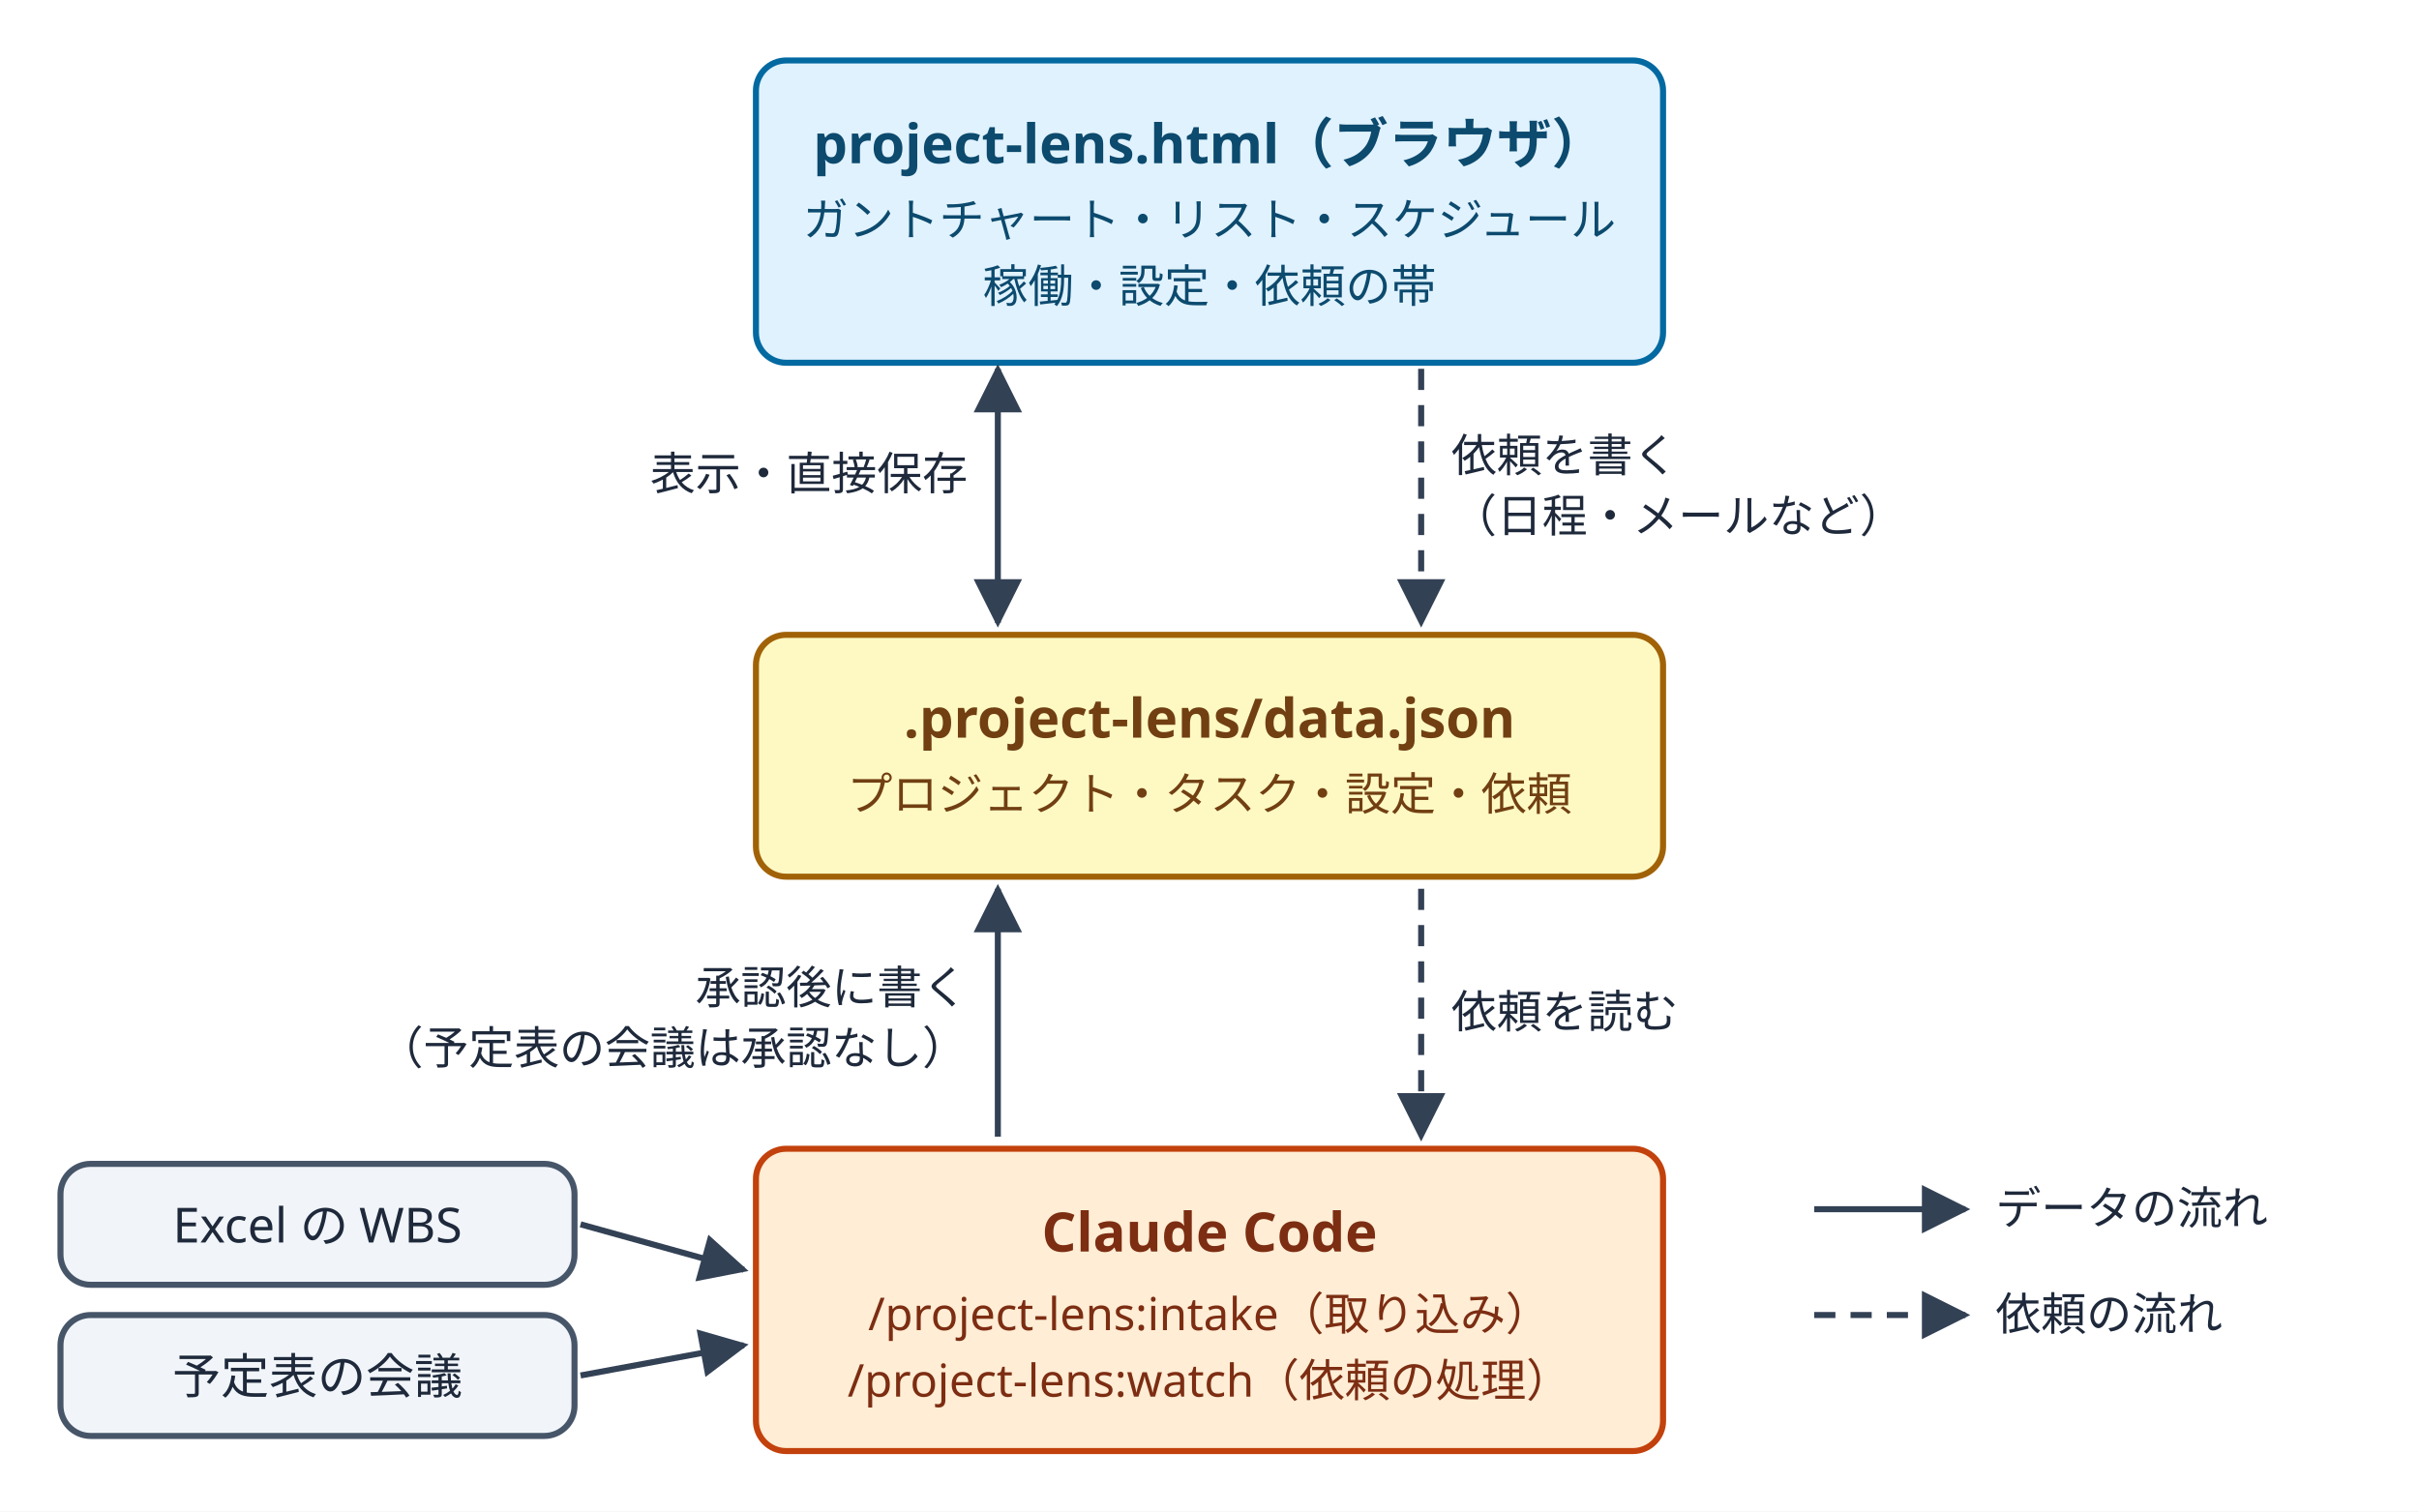
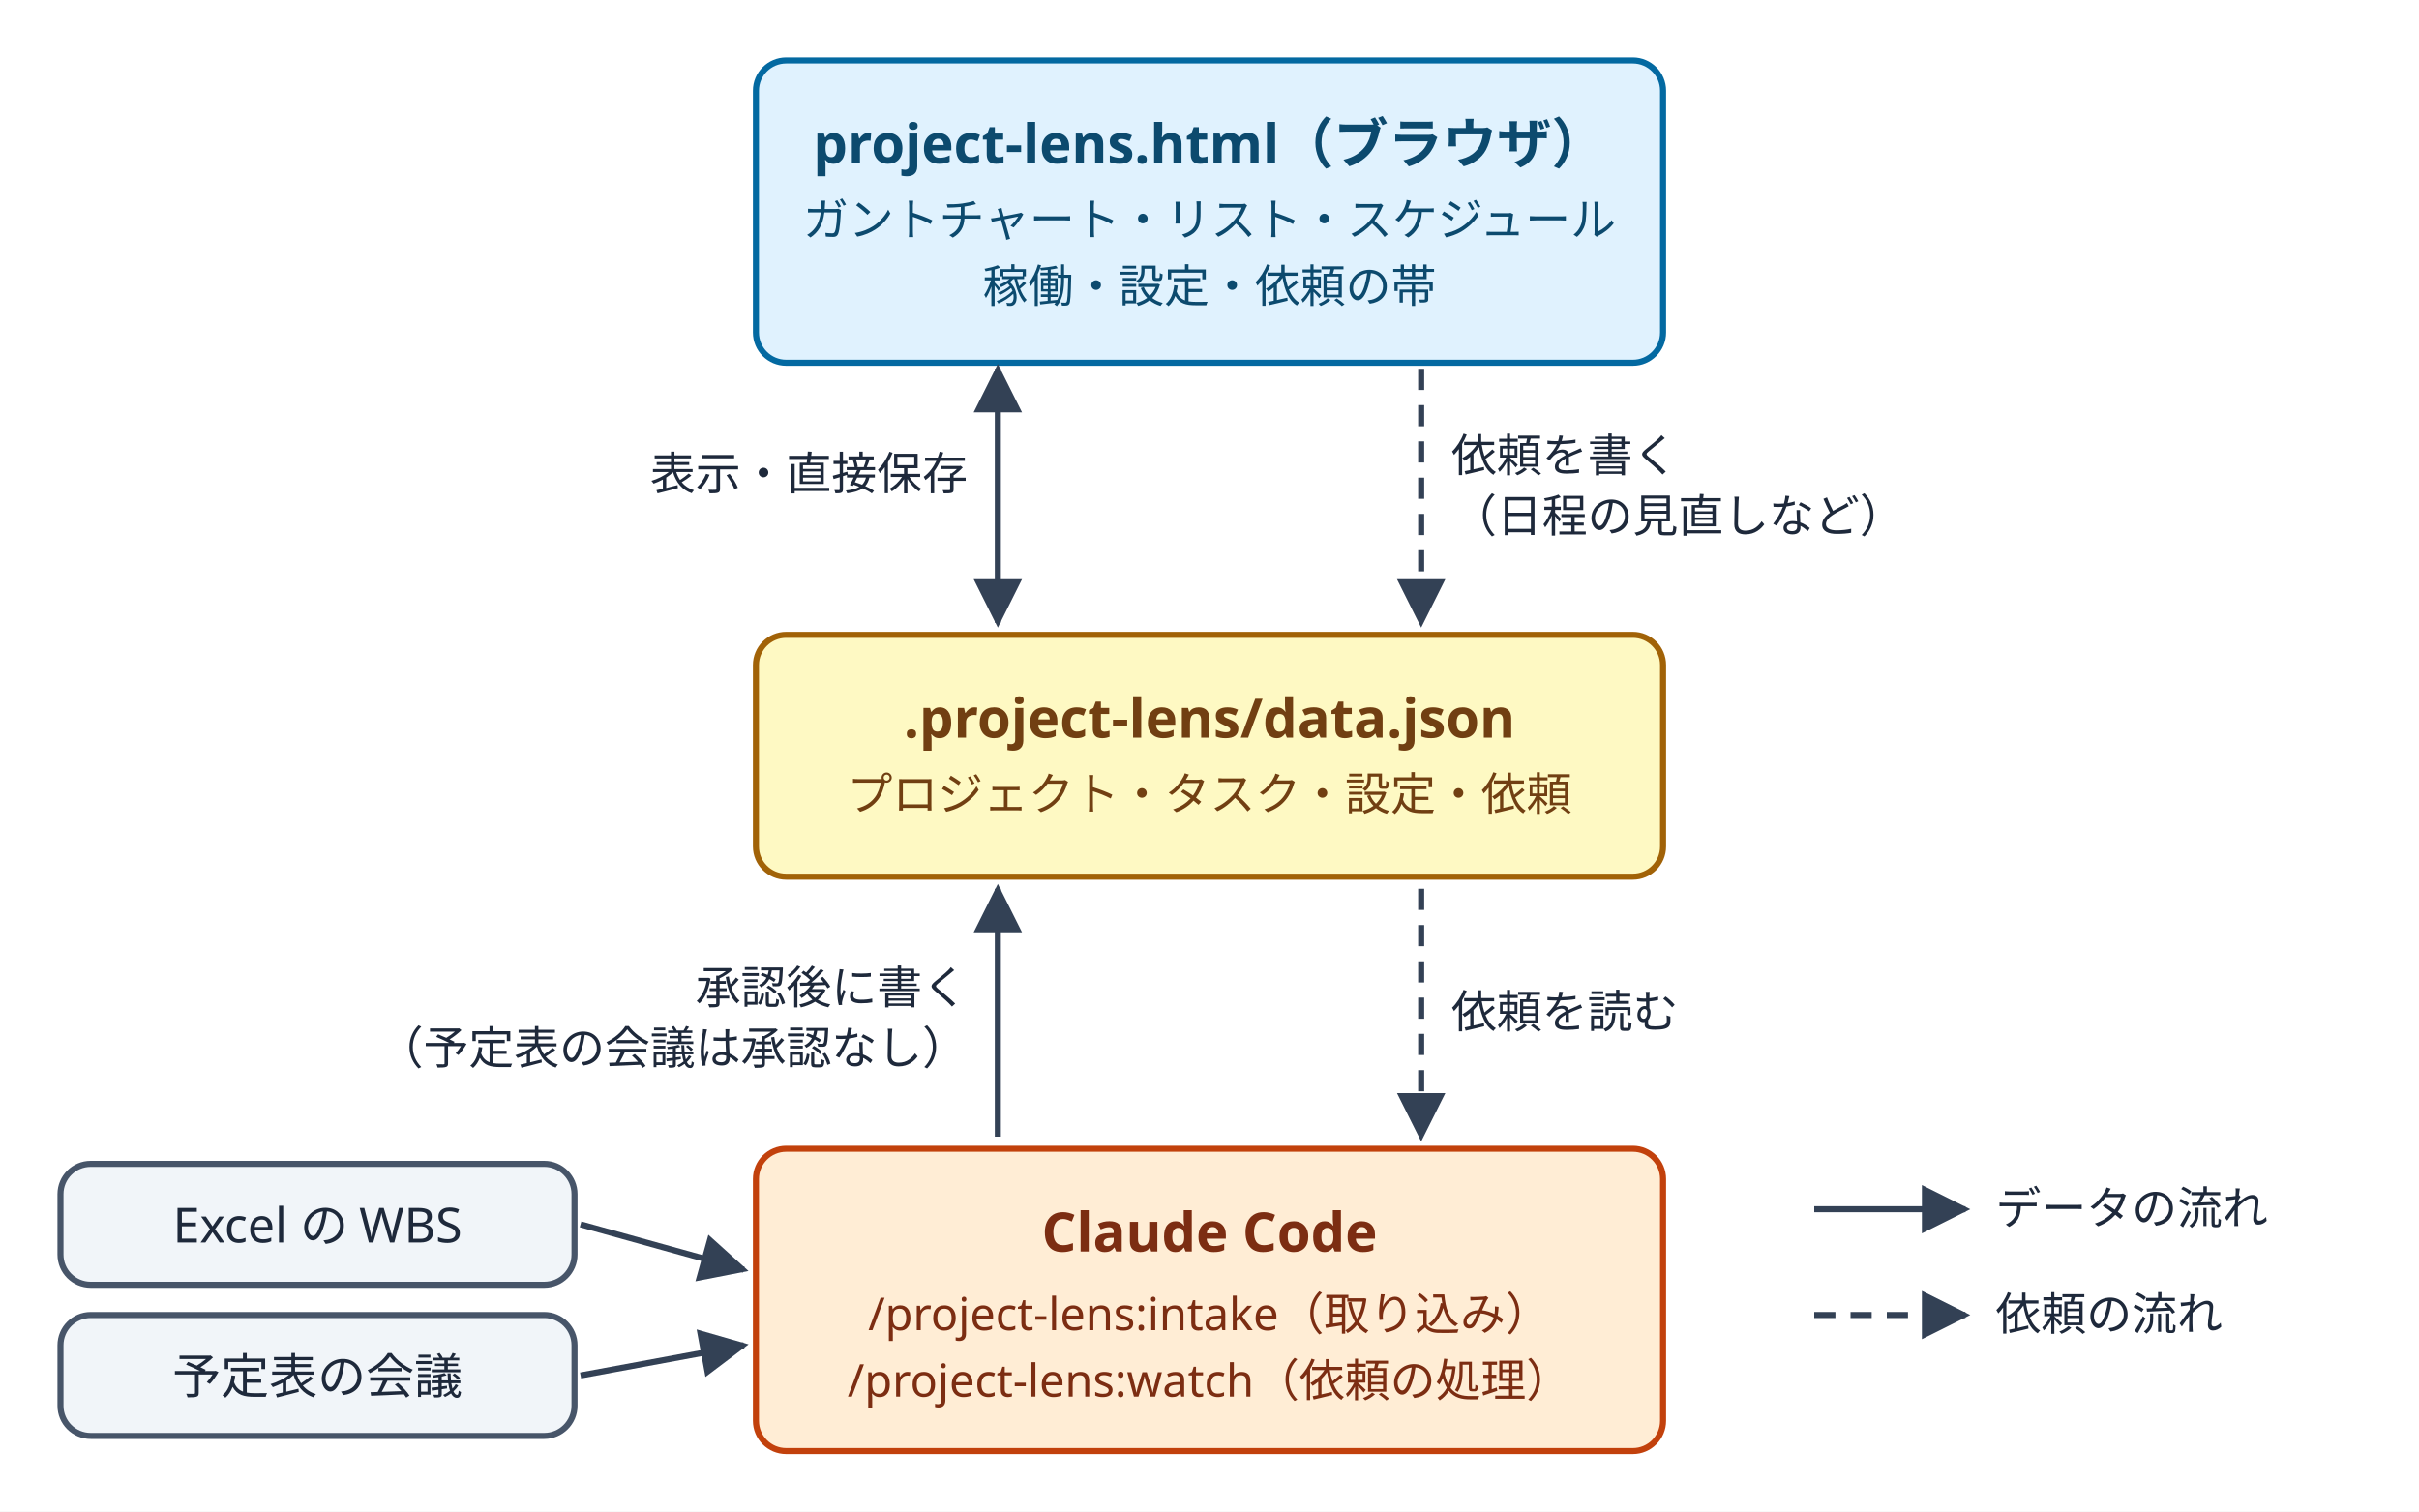
<svg xmlns="http://www.w3.org/2000/svg" viewBox="0 0 800 500" font-family="'Yu Gothic','Meiryo','Hiragino Sans',sans-serif" role="img" aria-labelledby="t d">
  <defs>
    <marker id="a" viewBox="0 0 10 10" refX="9" refY="5" markerWidth="8" markerHeight="8" orient="auto-start-reverse">
      <path d="M0,0 L10,5 L0,10 z" fill="#334155" />
    </marker>
  </defs>
  <rect width="800" height="500" fill="#ffffff" />
  <rect x="250" y="20" width="300" height="100" rx="10" fill="#e0f2fe" stroke="#0369a1" stroke-width="2" />
  <text x="400" y="54" text-anchor="middle" font-size="18" font-weight="bold" fill="#0c4a6e">project-lens.html（ブラウザ）</text>
  <text x="400" y="78" text-anchor="middle" font-size="15" fill="#0c4a6e">ガントチャート・リスト・スケジュール</text>
  <text x="400" y="100" text-anchor="middle" font-size="15" fill="#0c4a6e">稼働・設定・依頼の帯</text>
  <rect x="250" y="210" width="300" height="80" rx="10" fill="#fef9c3" stroke="#a16207" stroke-width="2" />
  <text x="400" y="244" text-anchor="middle" font-size="18" font-weight="bold" fill="#713f12">.project-lens/data.json</text>
  <text x="400" y="268" text-anchor="middle" font-size="15" fill="#713f12">プロジェクト・タスク・設定・依頼</text>
  <rect x="250" y="380" width="300" height="100" rx="10" fill="#ffedd5" stroke="#c2410c" stroke-width="2" />
  <text x="400" y="414" text-anchor="middle" font-size="18" font-weight="bold" fill="#7c2d12">Claude Code</text>
  <text x="400" y="440" text-anchor="middle" font-size="15" fill="#7c2d12">/project-lens:intake（取り込み）</text>
  <text x="400" y="462" text-anchor="middle" font-size="15" fill="#7c2d12">/project-lens:watch（依頼の処理）</text>
  <rect x="20" y="385" width="170" height="40" rx="10" fill="#f1f5f9" stroke="#475569" stroke-width="2" />
  <text x="105" y="411" text-anchor="middle" font-size="16" fill="#1e293b">Excel の WBS</text>
  <rect x="20" y="435" width="170" height="40" rx="10" fill="#f1f5f9" stroke="#475569" stroke-width="2" />
  <text x="105" y="461" text-anchor="middle" font-size="16" fill="#1e293b">予定表の会議</text>
  <line x1="192" y1="405" x2="246" y2="420" stroke="#334155" stroke-width="2" marker-end="url(#a)" />
  <line x1="192" y1="455" x2="246" y2="445" stroke="#334155" stroke-width="2" marker-end="url(#a)" />
  <line x1="330" y1="122" x2="330" y2="206" stroke="#334155" stroke-width="2" marker-start="url(#a)" marker-end="url(#a)" />
  <text x="320" y="162" text-anchor="end" font-size="15" fill="#1e293b">表示・直接保存</text>
  <line x1="470" y1="122" x2="470" y2="206" stroke="#334155" stroke-width="2" stroke-dasharray="7 5" marker-end="url(#a)" />
  <text x="480" y="156" font-size="15" fill="#1e293b">依頼を書く</text>
-   <text x="480" y="176" font-size="15" fill="#1e293b">（日程・メールなど）</text>
+   <text x="480" y="176" font-size="15" fill="#1e293b">（日程の見直しなど）</text>
  <line x1="330" y1="376" x2="330" y2="294" stroke="#334155" stroke-width="2" marker-end="url(#a)" />
  <text x="320" y="332" text-anchor="end" font-size="15" fill="#1e293b">承認後に書く</text>
  <text x="320" y="352" text-anchor="end" font-size="15" fill="#1e293b">（予定表の会議は承認なし）</text>
  <line x1="470" y1="294" x2="470" y2="376" stroke="#334155" stroke-width="2" stroke-dasharray="7 5" marker-end="url(#a)" />
  <text x="480" y="340" font-size="15" fill="#1e293b">依頼を読む</text>
  <line x1="600" y1="400" x2="650" y2="400" stroke="#334155" stroke-width="2" marker-end="url(#a)" />
  <text x="660" y="405" font-size="15" fill="#1e293b">データの流れ</text>
  <line x1="600" y1="435" x2="650" y2="435" stroke="#334155" stroke-width="2" stroke-dasharray="7 5" marker-end="url(#a)" />
  <text x="660" y="440" font-size="15" fill="#1e293b">依頼の流れ</text>
</svg>
